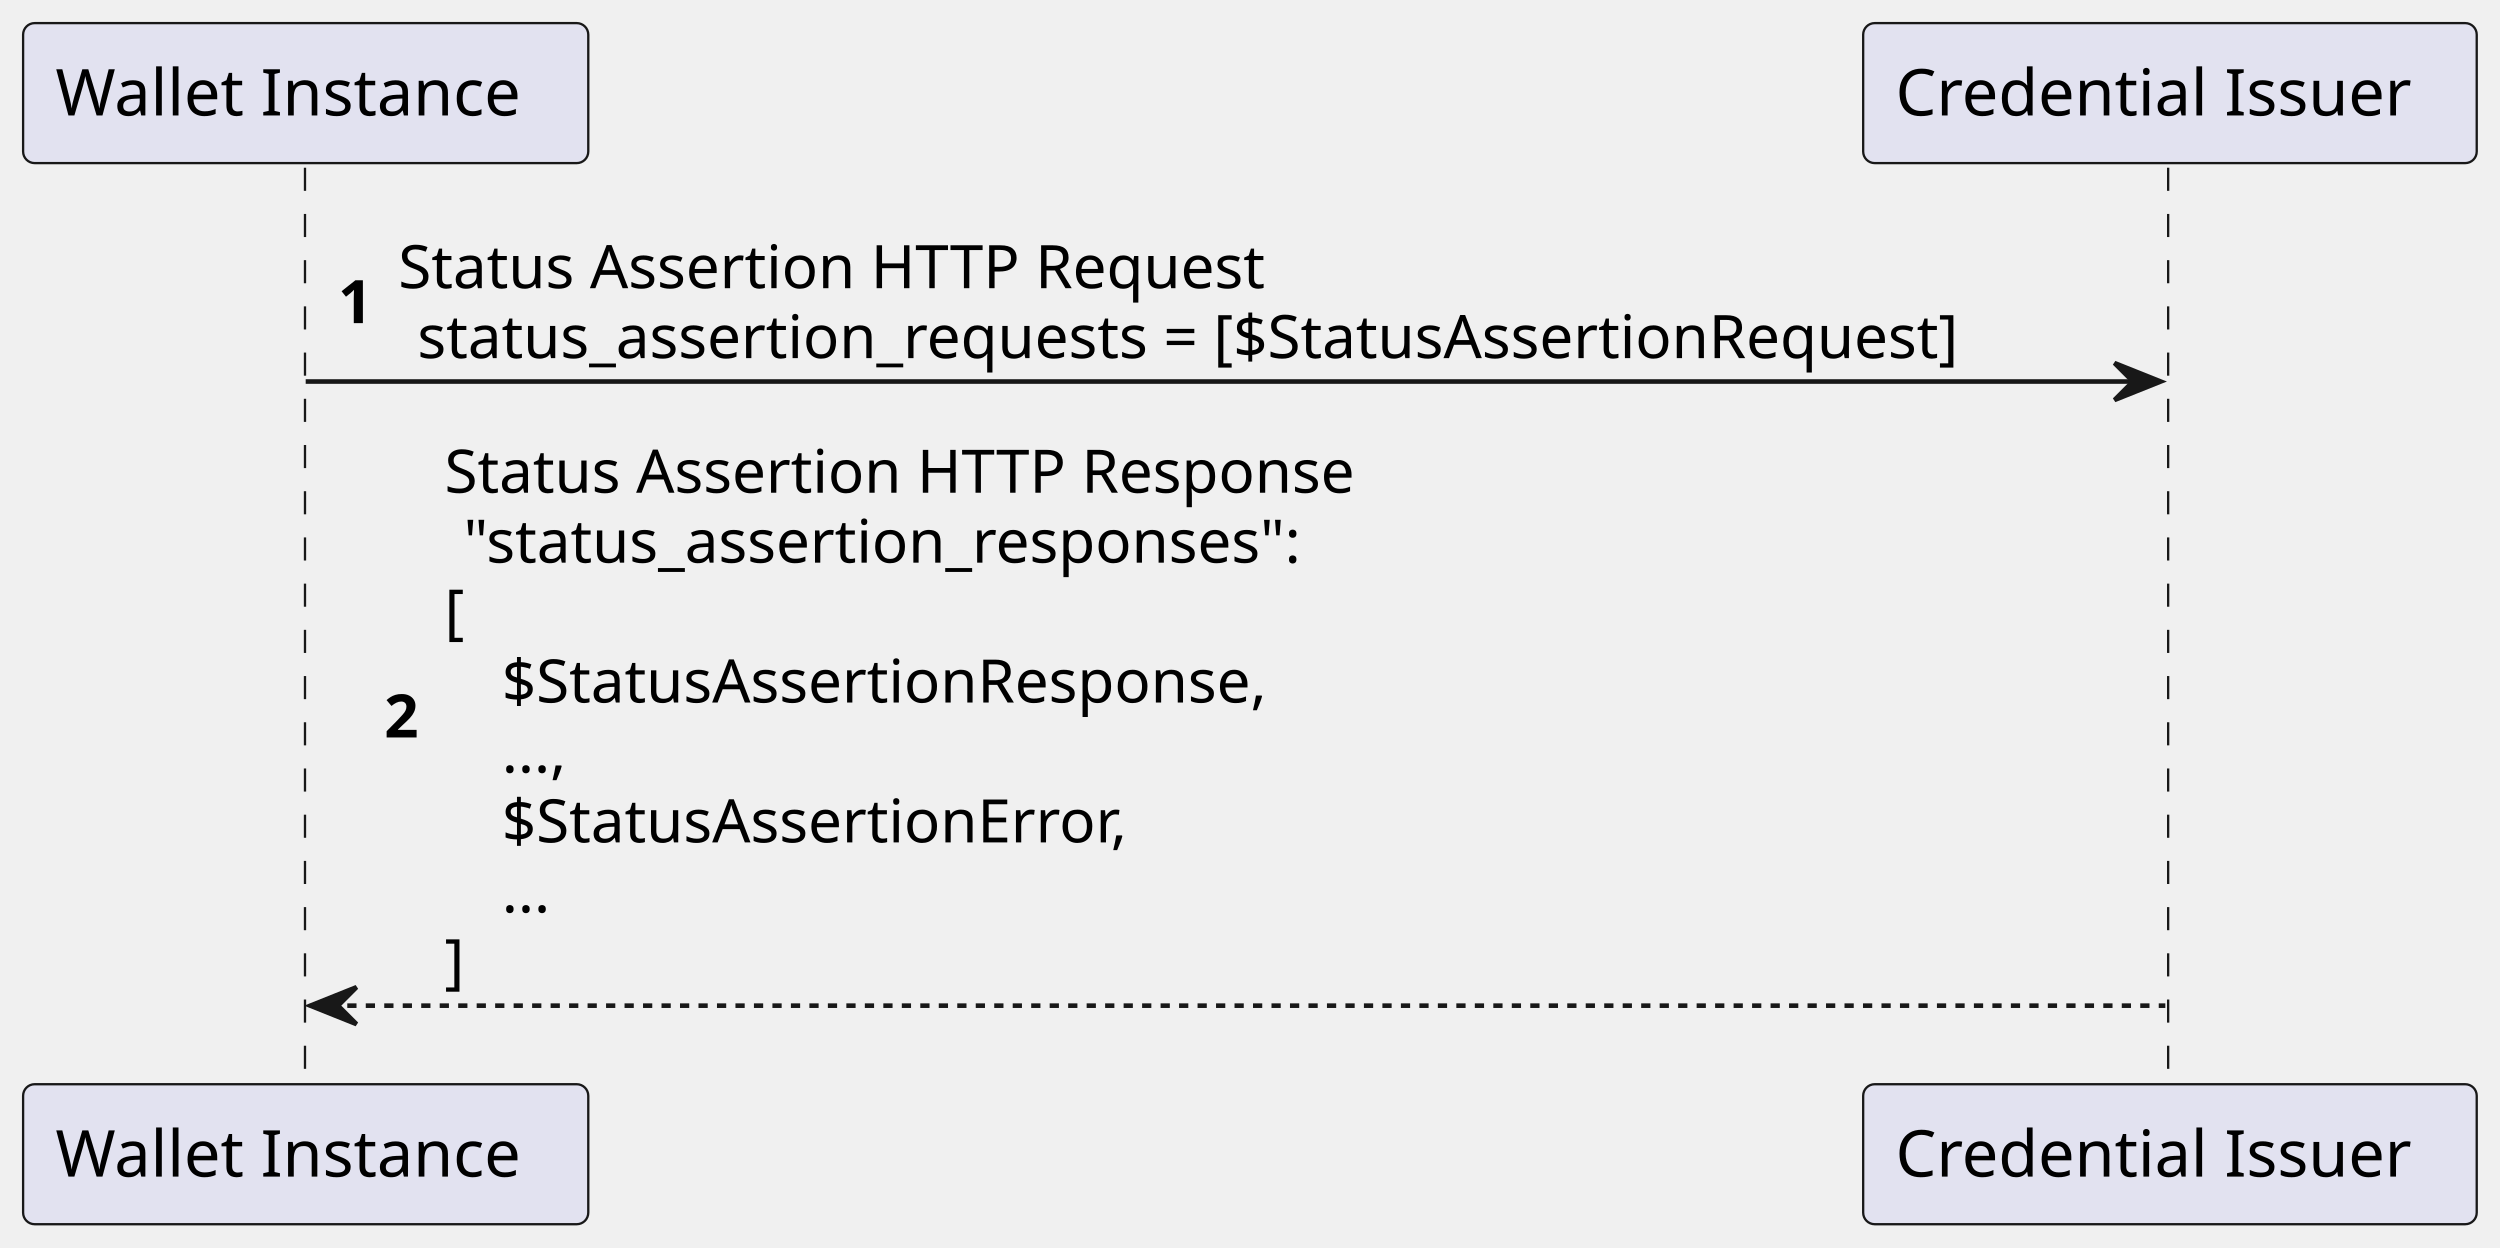
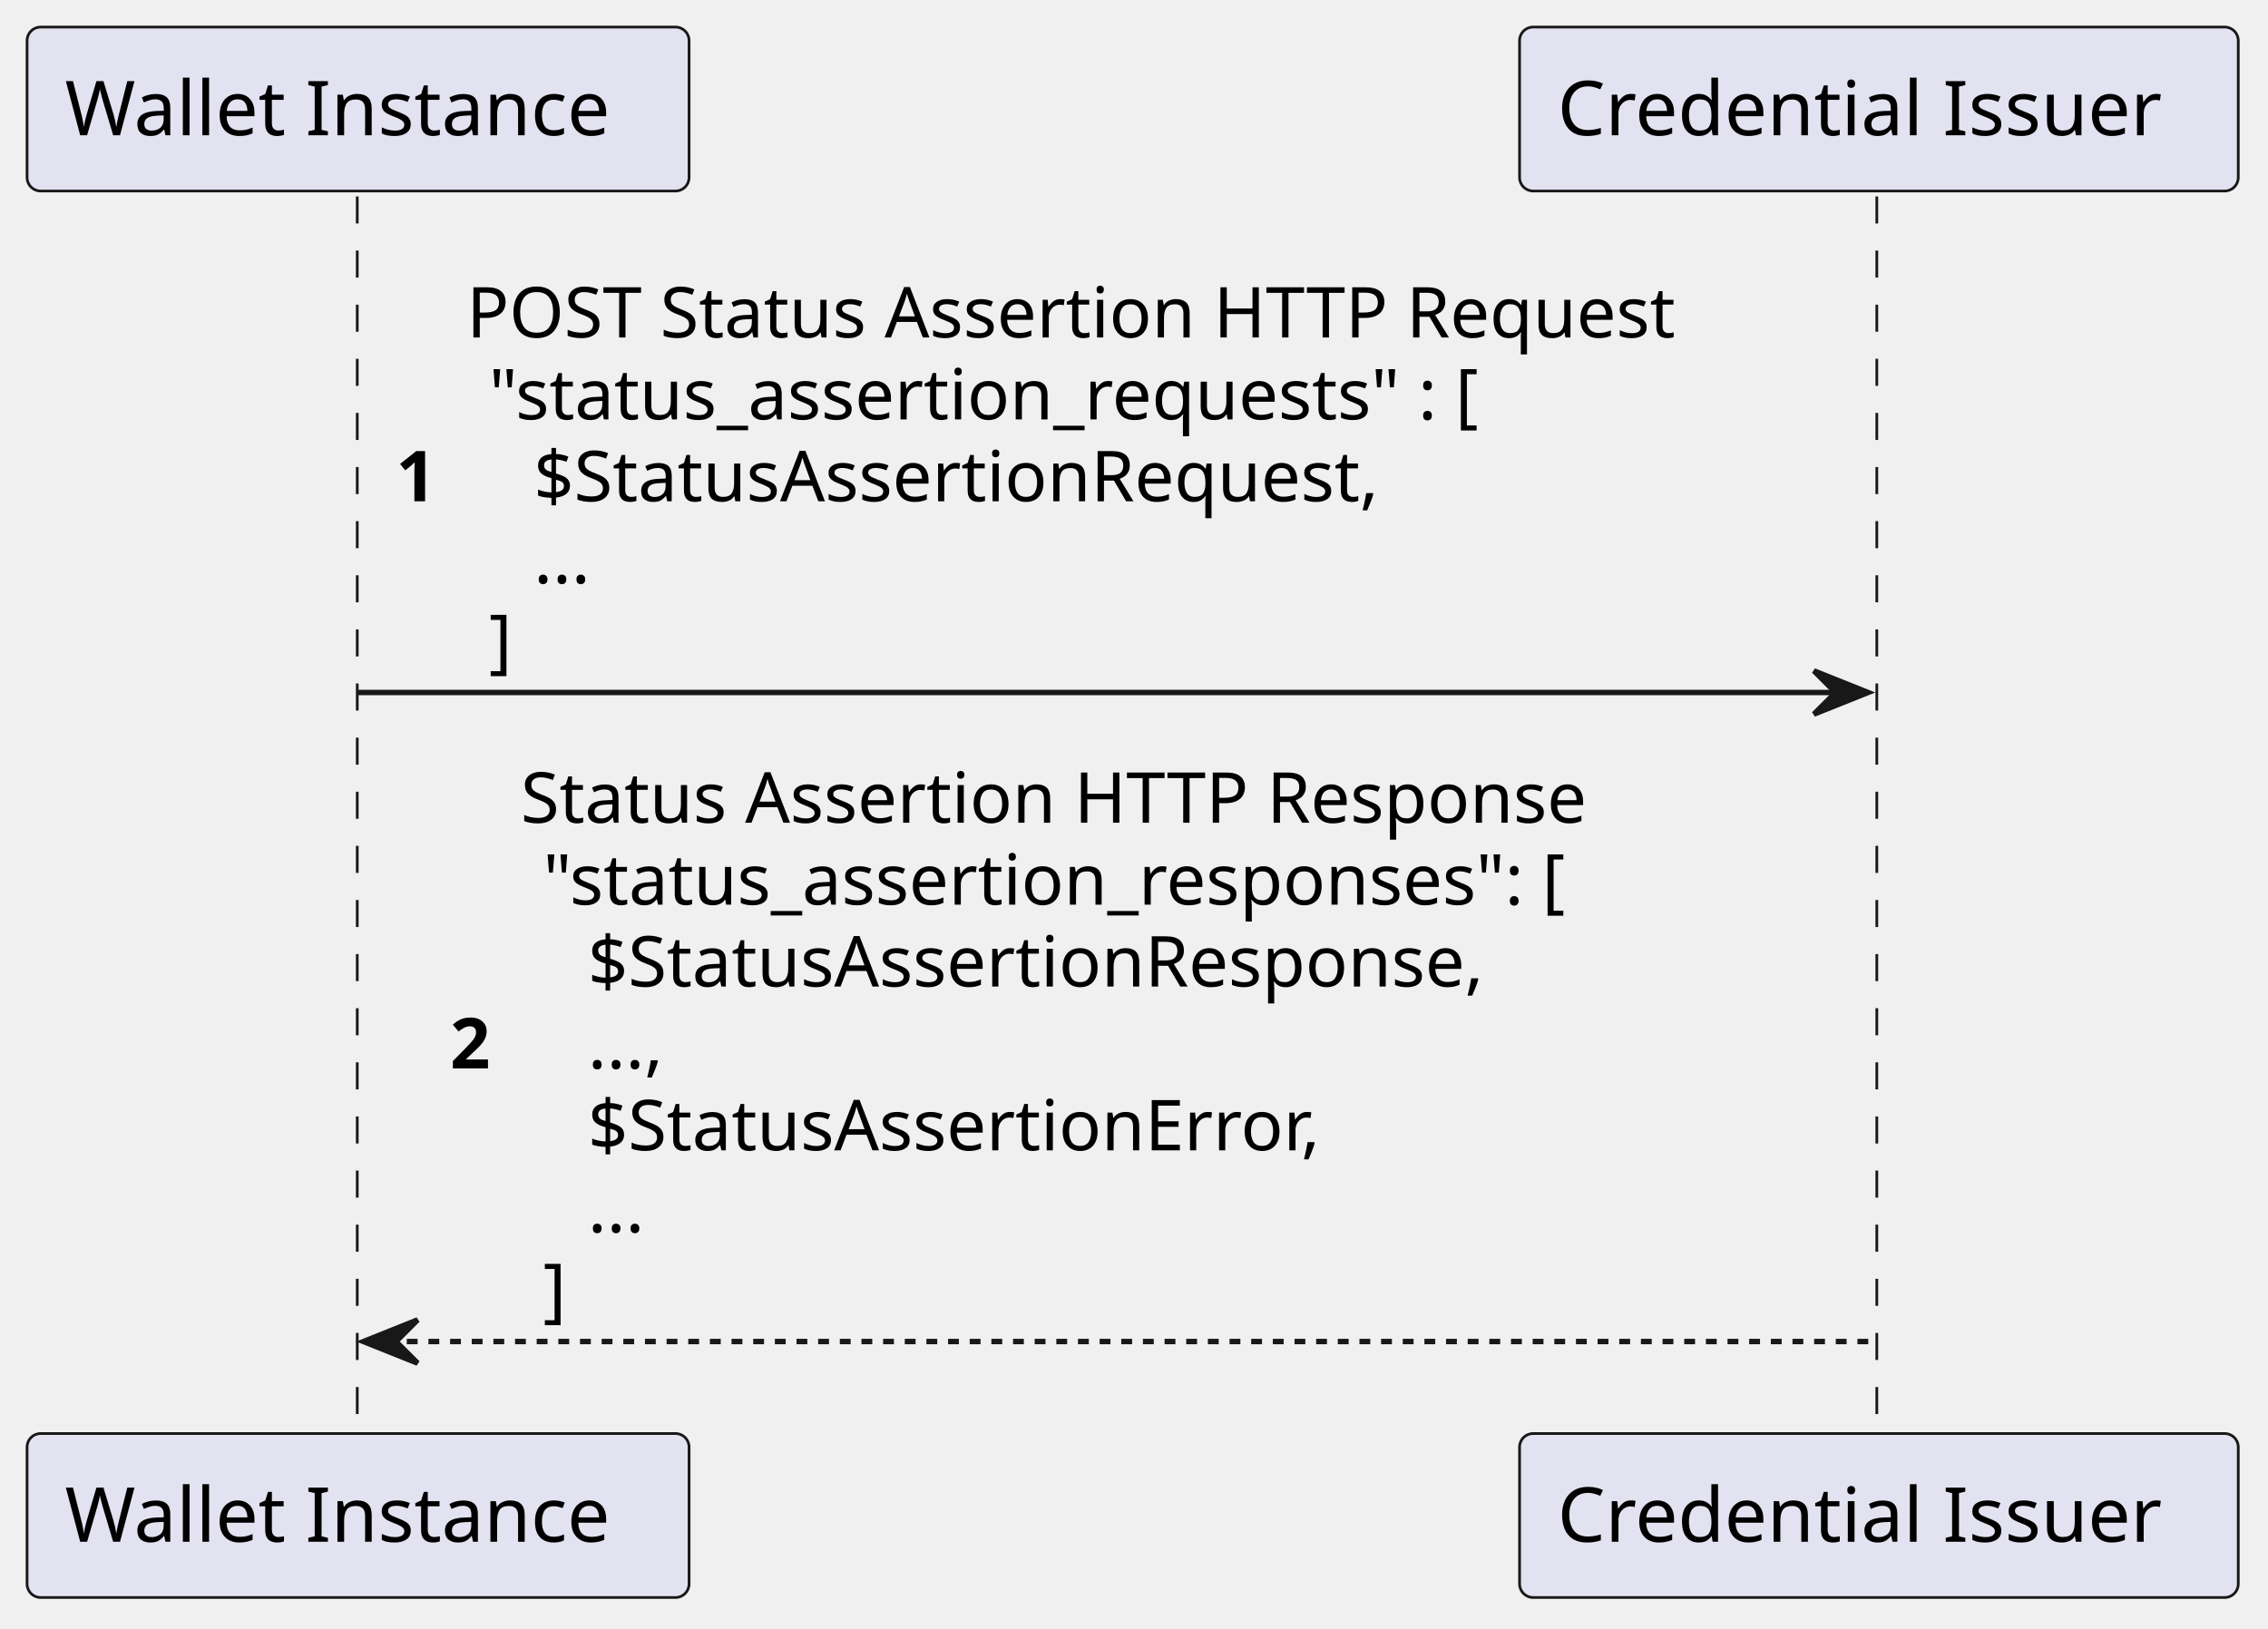
- <svg xmlns="http://www.w3.org/2000/svg" contentStyleType="text/css" data-diagram-type="SEQUENCE" height="270px" preserveAspectRatio="none" style="width:541px;height:270px;background:#FFFFFF;" version="1.1" viewBox="0 0 541 270" width="541px" zoomAndPan="magnify">
+ <svg xmlns="http://www.w3.org/2000/svg" contentStyleType="text/css" data-diagram-type="SEQUENCE" height="301px" preserveAspectRatio="none" style="width:419px;height:301px;background:#FFFFFF;" version="1.1" viewBox="0 0 419 301" width="419px" zoomAndPan="magnify">
  <defs />
  <g>
    <g>
-       <rect fill="#FFFFFF" fill-opacity="0" height="199.328" width="8" x="62.151" y="36.297" />
-       <line style="stroke:#181818;stroke-width:0.5;stroke-dasharray:5.0,5.0;" x1="66" x2="66" y1="36.297" y2="235.625" />
+       <rect fill="#FFFFFF" fill-opacity="0" height="229.594" width="8" x="62.151" y="36.297" />
+       <line style="stroke:#181818;stroke-width:0.5;stroke-dasharray:5.0,5.0;" x1="66" x2="66" y1="36.297" y2="265.891" />
    </g>
    <g>
-       <rect fill="#FFFFFF" fill-opacity="0" height="199.328" width="8" x="465.577" y="36.297" />
-       <line style="stroke:#181818;stroke-width:0.5;stroke-dasharray:5.0,5.0;" x1="469.19" x2="469.19" y1="36.297" y2="235.625" />
+       <rect fill="#FFFFFF" fill-opacity="0" height="229.594" width="8" x="343.118" y="36.297" />
+       <line style="stroke:#181818;stroke-width:0.5;stroke-dasharray:5.0,5.0;" x1="346.731" x2="346.731" y1="36.297" y2="265.891" />
    </g>
    <g>
      <rect fill="#E2E2F0" height="30.297" rx="2.5" ry="2.5" style="stroke:#181818;stroke-width:0.5;" width="122.302" x="5" y="5" />
      <text fill="#000000" font-family="sans-serif" font-size="14" lengthAdjust="spacing" textLength="108.302" x="12" y="24.995">Wallet Instance</text>
    </g>
    <g>
-       <rect fill="#E2E2F0" height="30.297" rx="2.5" ry="2.5" style="stroke:#181818;stroke-width:0.5;" width="122.302" x="5" y="234.625" />
-       <text fill="#000000" font-family="sans-serif" font-size="14" lengthAdjust="spacing" textLength="108.302" x="12" y="254.62">Wallet Instance</text>
+       <rect fill="#E2E2F0" height="30.297" rx="2.5" ry="2.5" style="stroke:#181818;stroke-width:0.5;" width="122.302" x="5" y="264.891" />
+       <text fill="#000000" font-family="sans-serif" font-size="14" lengthAdjust="spacing" textLength="108.302" x="12" y="284.886">Wallet Instance</text>
    </g>
    <g>
-       <rect fill="#E2E2F0" height="30.297" rx="2.5" ry="2.5" style="stroke:#181818;stroke-width:0.5;" width="132.774" x="403.19" y="5" />
-       <text fill="#000000" font-family="sans-serif" font-size="14" lengthAdjust="spacing" textLength="118.774" x="410.19" y="24.995">Credential Issuer</text>
+       <rect fill="#E2E2F0" height="30.297" rx="2.5" ry="2.5" style="stroke:#181818;stroke-width:0.5;" width="132.774" x="280.731" y="5" />
+       <text fill="#000000" font-family="sans-serif" font-size="14" lengthAdjust="spacing" textLength="118.774" x="287.731" y="24.995">Credential Issuer</text>
    </g>
    <g>
-       <rect fill="#E2E2F0" height="30.297" rx="2.5" ry="2.5" style="stroke:#181818;stroke-width:0.5;" width="132.774" x="403.19" y="234.625" />
-       <text fill="#000000" font-family="sans-serif" font-size="14" lengthAdjust="spacing" textLength="118.774" x="410.19" y="254.62">Credential Issuer</text>
+       <rect fill="#E2E2F0" height="30.297" rx="2.5" ry="2.5" style="stroke:#181818;stroke-width:0.5;" width="132.774" x="280.731" y="264.891" />
+       <text fill="#000000" font-family="sans-serif" font-size="14" lengthAdjust="spacing" textLength="118.774" x="287.731" y="284.886">Credential Issuer</text>
    </g>
    <g>
-       <polygon fill="#181818" points="457.577,78.562,467.577,82.562,457.577,86.562,461.577,82.562" style="stroke:#181818;stroke-width:1;" />
-       <line style="stroke:#181818;stroke-width:1;" x1="66.151" x2="463.577" y1="82.562" y2="82.562" />
-       <text fill="#000000" font-family="sans-serif" font-size="13" font-weight="bold" lengthAdjust="spacing" textLength="9.045" x="73.151" y="69.93">1</text>
-       <text fill="#000000" font-family="sans-serif" font-size="13" lengthAdjust="spacing" textLength="201.392" x="86.196" y="62.364">Status Assertion HTTP Request</text>
-       <text fill="#000000" font-family="sans-serif" font-size="13" lengthAdjust="spacing" textLength="362.248" x="90.329" y="77.497">status_assertion_requests = [$StatusAssertionRequest]</text>
+       <polygon fill="#181818" points="335.118,123.961,345.118,127.961,335.118,131.961,339.118,127.961" style="stroke:#181818;stroke-width:1;" />
+       <line style="stroke:#181818;stroke-width:1;" x1="66.151" x2="341.118" y1="127.961" y2="127.961" />
+       <text fill="#000000" font-family="sans-serif" font-size="13" font-weight="bold" lengthAdjust="spacing" textLength="9.045" x="73.151" y="92.629">1</text>
+       <text fill="#000000" font-family="sans-serif" font-size="13" lengthAdjust="spacing" textLength="239.789" x="86.196" y="62.364">POST Status Assertion HTTP Request</text>
+       <text fill="#000000" font-family="sans-serif" font-size="13" lengthAdjust="spacing" textLength="198.853" x="90.329" y="77.497">"status_assertion_requests" : [</text>
+       <text fill="#000000" font-family="sans-serif" font-size="13" lengthAdjust="spacing" textLength="167.902" x="98.593" y="92.629">$StatusAssertionRequest,</text>
+       <text fill="#000000" font-family="sans-serif" font-size="13" lengthAdjust="spacing" textLength="12.397" x="98.593" y="107.762">...</text>
+       <text fill="#000000" font-family="sans-serif" font-size="13" lengthAdjust="spacing" textLength="5.072" x="90.329" y="122.895">]</text>
    </g>
    <g>
-       <polygon fill="#181818" points="77.151,213.625,67.151,217.625,77.151,221.625,73.151,217.625" style="stroke:#181818;stroke-width:1;" />
-       <line style="stroke:#181818;stroke-width:1;stroke-dasharray:2.0,2.0;" x1="71.151" x2="468.577" y1="217.625" y2="217.625" />
-       <text fill="#000000" font-family="sans-serif" font-size="13" font-weight="bold" lengthAdjust="spacing" textLength="9.045" x="83.151" y="159.594">2</text>
-       <text fill="#000000" font-family="sans-serif" font-size="13" lengthAdjust="spacing" textLength="211.022" x="96.196" y="106.629">Status Assertion HTTP Response</text>
-       <text fill="#000000" font-family="sans-serif" font-size="13" lengthAdjust="spacing" textLength="195.146" x="100.329" y="121.762">"status_assertion_responses":</text>
-       <text fill="#000000" font-family="sans-serif" font-size="13" lengthAdjust="spacing" textLength="5.072" x="96.196" y="136.895">[</text>
-       <text fill="#000000" font-family="sans-serif" font-size="13" lengthAdjust="spacing" textLength="177.531" x="108.593" y="152.028">$StatusAssertionResponse,</text>
-       <text fill="#000000" font-family="sans-serif" font-size="13" lengthAdjust="spacing" textLength="16.529" x="108.593" y="167.161">...,</text>
-       <text fill="#000000" font-family="sans-serif" font-size="13" lengthAdjust="spacing" textLength="146.713" x="108.593" y="182.293">$StatusAssertionError,</text>
-       <text fill="#000000" font-family="sans-serif" font-size="13" lengthAdjust="spacing" textLength="12.397" x="108.593" y="197.426">...</text>
-       <text fill="#000000" font-family="sans-serif" font-size="13" lengthAdjust="spacing" textLength="5.072" x="96.196" y="212.559">]</text>
+       <polygon fill="#181818" points="77.151,243.891,67.151,247.891,77.151,251.891,73.151,247.891" style="stroke:#181818;stroke-width:1;" />
+       <line style="stroke:#181818;stroke-width:1;stroke-dasharray:2.0,2.0;" x1="71.151" x2="346.118" y1="247.891" y2="247.891" />
+       <text fill="#000000" font-family="sans-serif" font-size="13" font-weight="bold" lengthAdjust="spacing" textLength="9.045" x="83.151" y="197.426">2</text>
+       <text fill="#000000" font-family="sans-serif" font-size="13" lengthAdjust="spacing" textLength="211.022" x="96.196" y="152.028">Status Assertion HTTP Response</text>
+       <text fill="#000000" font-family="sans-serif" font-size="13" lengthAdjust="spacing" textLength="204.35" x="100.329" y="167.161">"status_assertion_responses": [</text>
+       <text fill="#000000" font-family="sans-serif" font-size="13" lengthAdjust="spacing" textLength="177.531" x="108.593" y="182.293">$StatusAssertionResponse,</text>
+       <text fill="#000000" font-family="sans-serif" font-size="13" lengthAdjust="spacing" textLength="16.529" x="108.593" y="197.426">...,</text>
+       <text fill="#000000" font-family="sans-serif" font-size="13" lengthAdjust="spacing" textLength="146.713" x="108.593" y="212.559">$StatusAssertionError,</text>
+       <text fill="#000000" font-family="sans-serif" font-size="13" lengthAdjust="spacing" textLength="12.397" x="108.593" y="227.692">...</text>
+       <text fill="#000000" font-family="sans-serif" font-size="13" lengthAdjust="spacing" textLength="5.072" x="100.329" y="242.825">]</text>
    </g>
  </g>
</svg>
